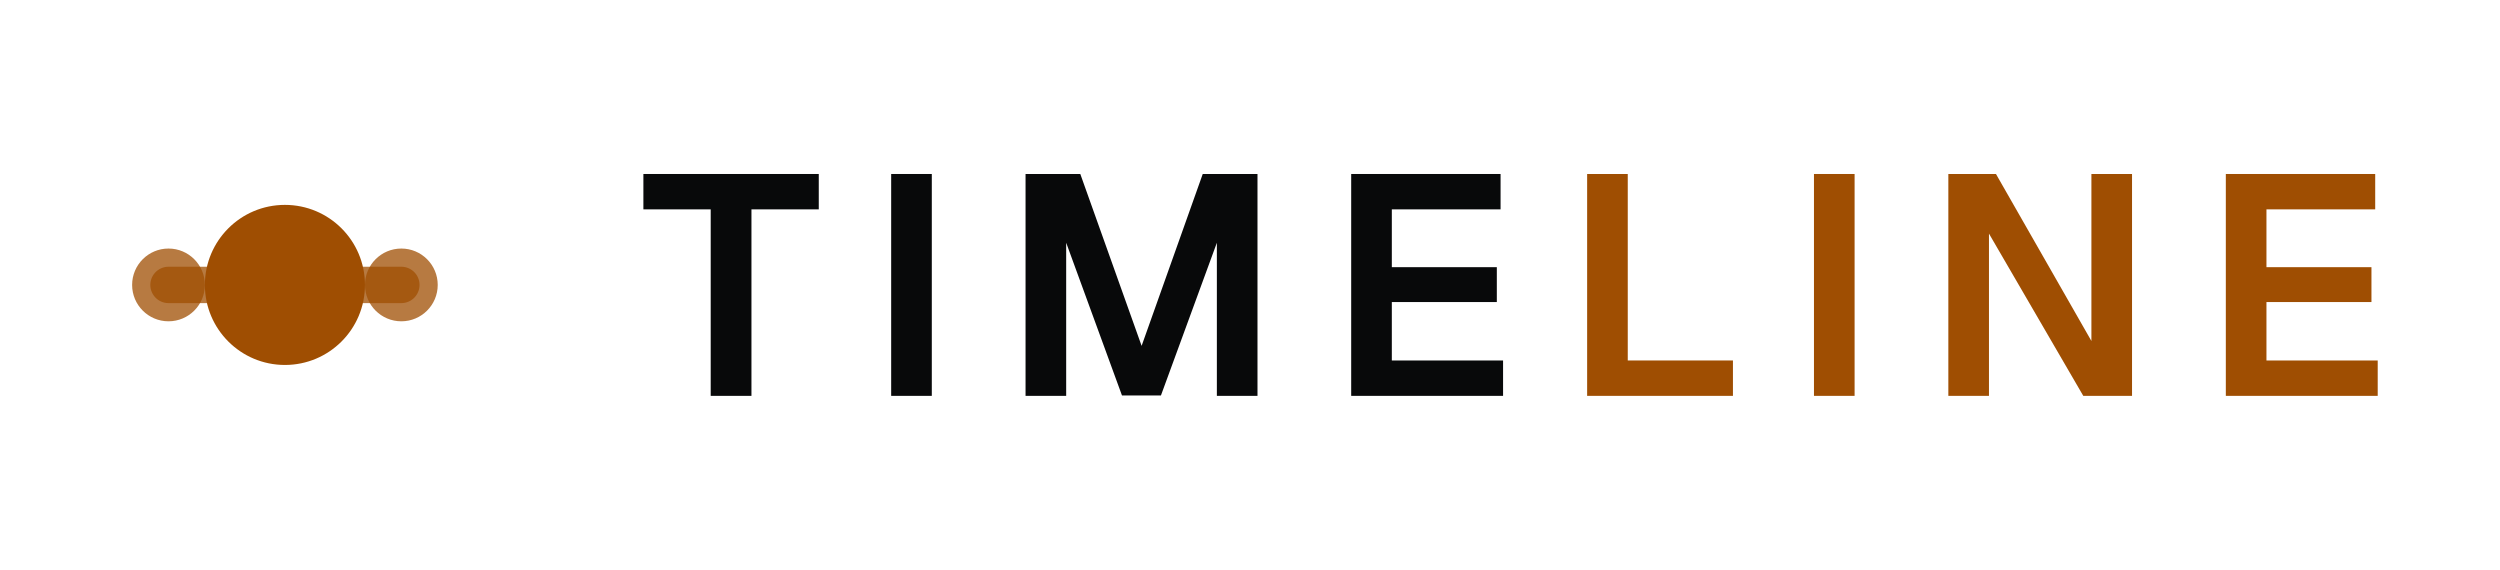
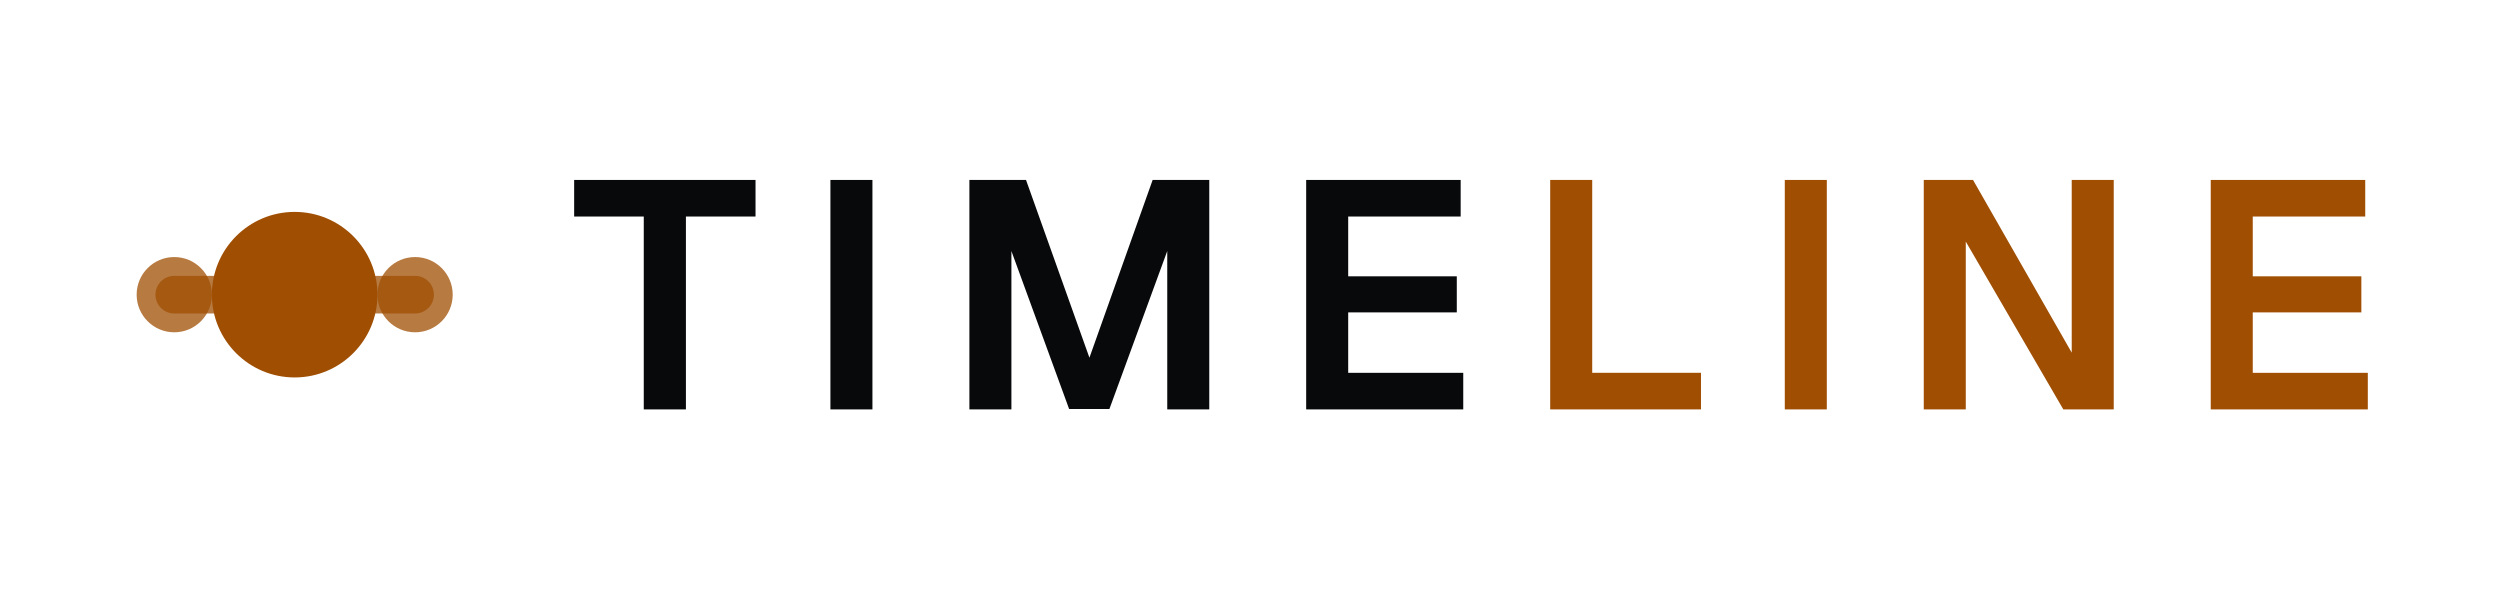
- <svg xmlns="http://www.w3.org/2000/svg" width="272" height="62" viewBox="0 0 272 62" role="img" aria-label="Timeline">
+ <svg xmlns="http://www.w3.org/2000/svg" width="263" height="62" viewBox="0 0 263 62" role="img" aria-label="Timeline">
  <g transform="translate(12.0 12.0) scale(1.5833)" fill="#9f4e02">
    <path d="M4 12h16" fill="none" stroke="#9f4e02" stroke-width="2.5" stroke-linecap="round" opacity="0.75" />
    <circle cx="4" cy="12" r="2.5" opacity="0.75" />
    <circle cx="20" cy="12" r="2.5" opacity="0.75" />
    <circle cx="12" cy="12" r="5.5" />
  </g>
  <g fill="#08090a">
-     <path transform="translate(69.62 43.07) scale(0.034 -0.034)" d="M226.6 0.0V596.8H11.2V710.0H572.4V596.8H357.0V0.0Z" />
-     <path transform="translate(94.24 43.07) scale(0.034 -0.034)" d="M80.0 0.0V710.0H210.0V0.0Z" />
-     <path transform="translate(108.86 43.07) scale(0.034 -0.034)" d="M80.0 0.0V710.0H255.2L451.4 160.0L647.0 710.0H822.2V0.0H692.2V490.0L513.2 1.2H388.6L210.0 490.0V0.0Z" />
-     <path transform="translate(144.29 43.07) scale(0.034 -0.034)" d="M80.0 0.0V710.0H558.0V596.8H210.0V411.8H546.0V300.2H210.0V113.2H566.0V0.0Z" />
+     <path transform="translate(60.02 43.07) scale(0.034 -0.034)" d="M226.6 0.0V596.8H11.2V710.0H572.4V596.8H357.0V0.0Z" />
+     <path transform="translate(84.64 43.07) scale(0.034 -0.034)" d="M80.0 0.0V710.0H210.0V0.0Z" />
+     <path transform="translate(99.26 43.07) scale(0.034 -0.034)" d="M80.0 0.0V710.0H255.2L451.4 160.0L647.0 710.0H822.2V0.0H692.2V490.0L513.2 1.2H388.6L210.0 490.0V0.0Z" />
+     <path transform="translate(134.69 43.07) scale(0.034 -0.034)" d="M80.0 0.0V710.0H558.0V596.8H210.0V411.8H546.0V300.2H210.0V113.2H566.0V0.0Z" />
  </g>
  <g fill="#9f4e02">
-     <path transform="translate(169.96 43.07) scale(0.034 -0.034)" d="M80.0 0.0V710.0H210.0V40.4L139.4 113.2H546.6V0.0Z" />
-     <path transform="translate(194.64 43.07) scale(0.034 -0.034)" d="M80.0 0.0V710.0H210.0V0.0Z" />
-     <path transform="translate(209.26 43.07) scale(0.034 -0.034)" d="M80.0 0.0V710.0H232.4L537.8 175.6V710.0H667.8V0.0H511.8L210.0 519.2V0.0Z" />
-     <path transform="translate(239.45 43.07) scale(0.034 -0.034)" d="M80.0 0.0V710.0H558.0V596.8H210.0V411.8H546.0V300.2H210.0V113.2H566.0V0.0Z" />
+     <path transform="translate(160.36 43.07) scale(0.034 -0.034)" d="M80.0 0.0V710.0H210.0V40.4L139.4 113.2H546.6V0.0Z" />
+     <path transform="translate(185.04 43.07) scale(0.034 -0.034)" d="M80.0 0.0V710.0H210.0V0.0Z" />
+     <path transform="translate(199.66 43.07) scale(0.034 -0.034)" d="M80.0 0.0V710.0H232.4L537.8 175.6V710.0H667.8V0.0H511.8L210.0 519.2V0.0Z" />
+     <path transform="translate(229.85 43.07) scale(0.034 -0.034)" d="M80.0 0.0V710.0H558.0V596.8H210.0V411.8H546.0V300.2H210.0V113.2H566.0V0.0Z" />
  </g>
</svg>
